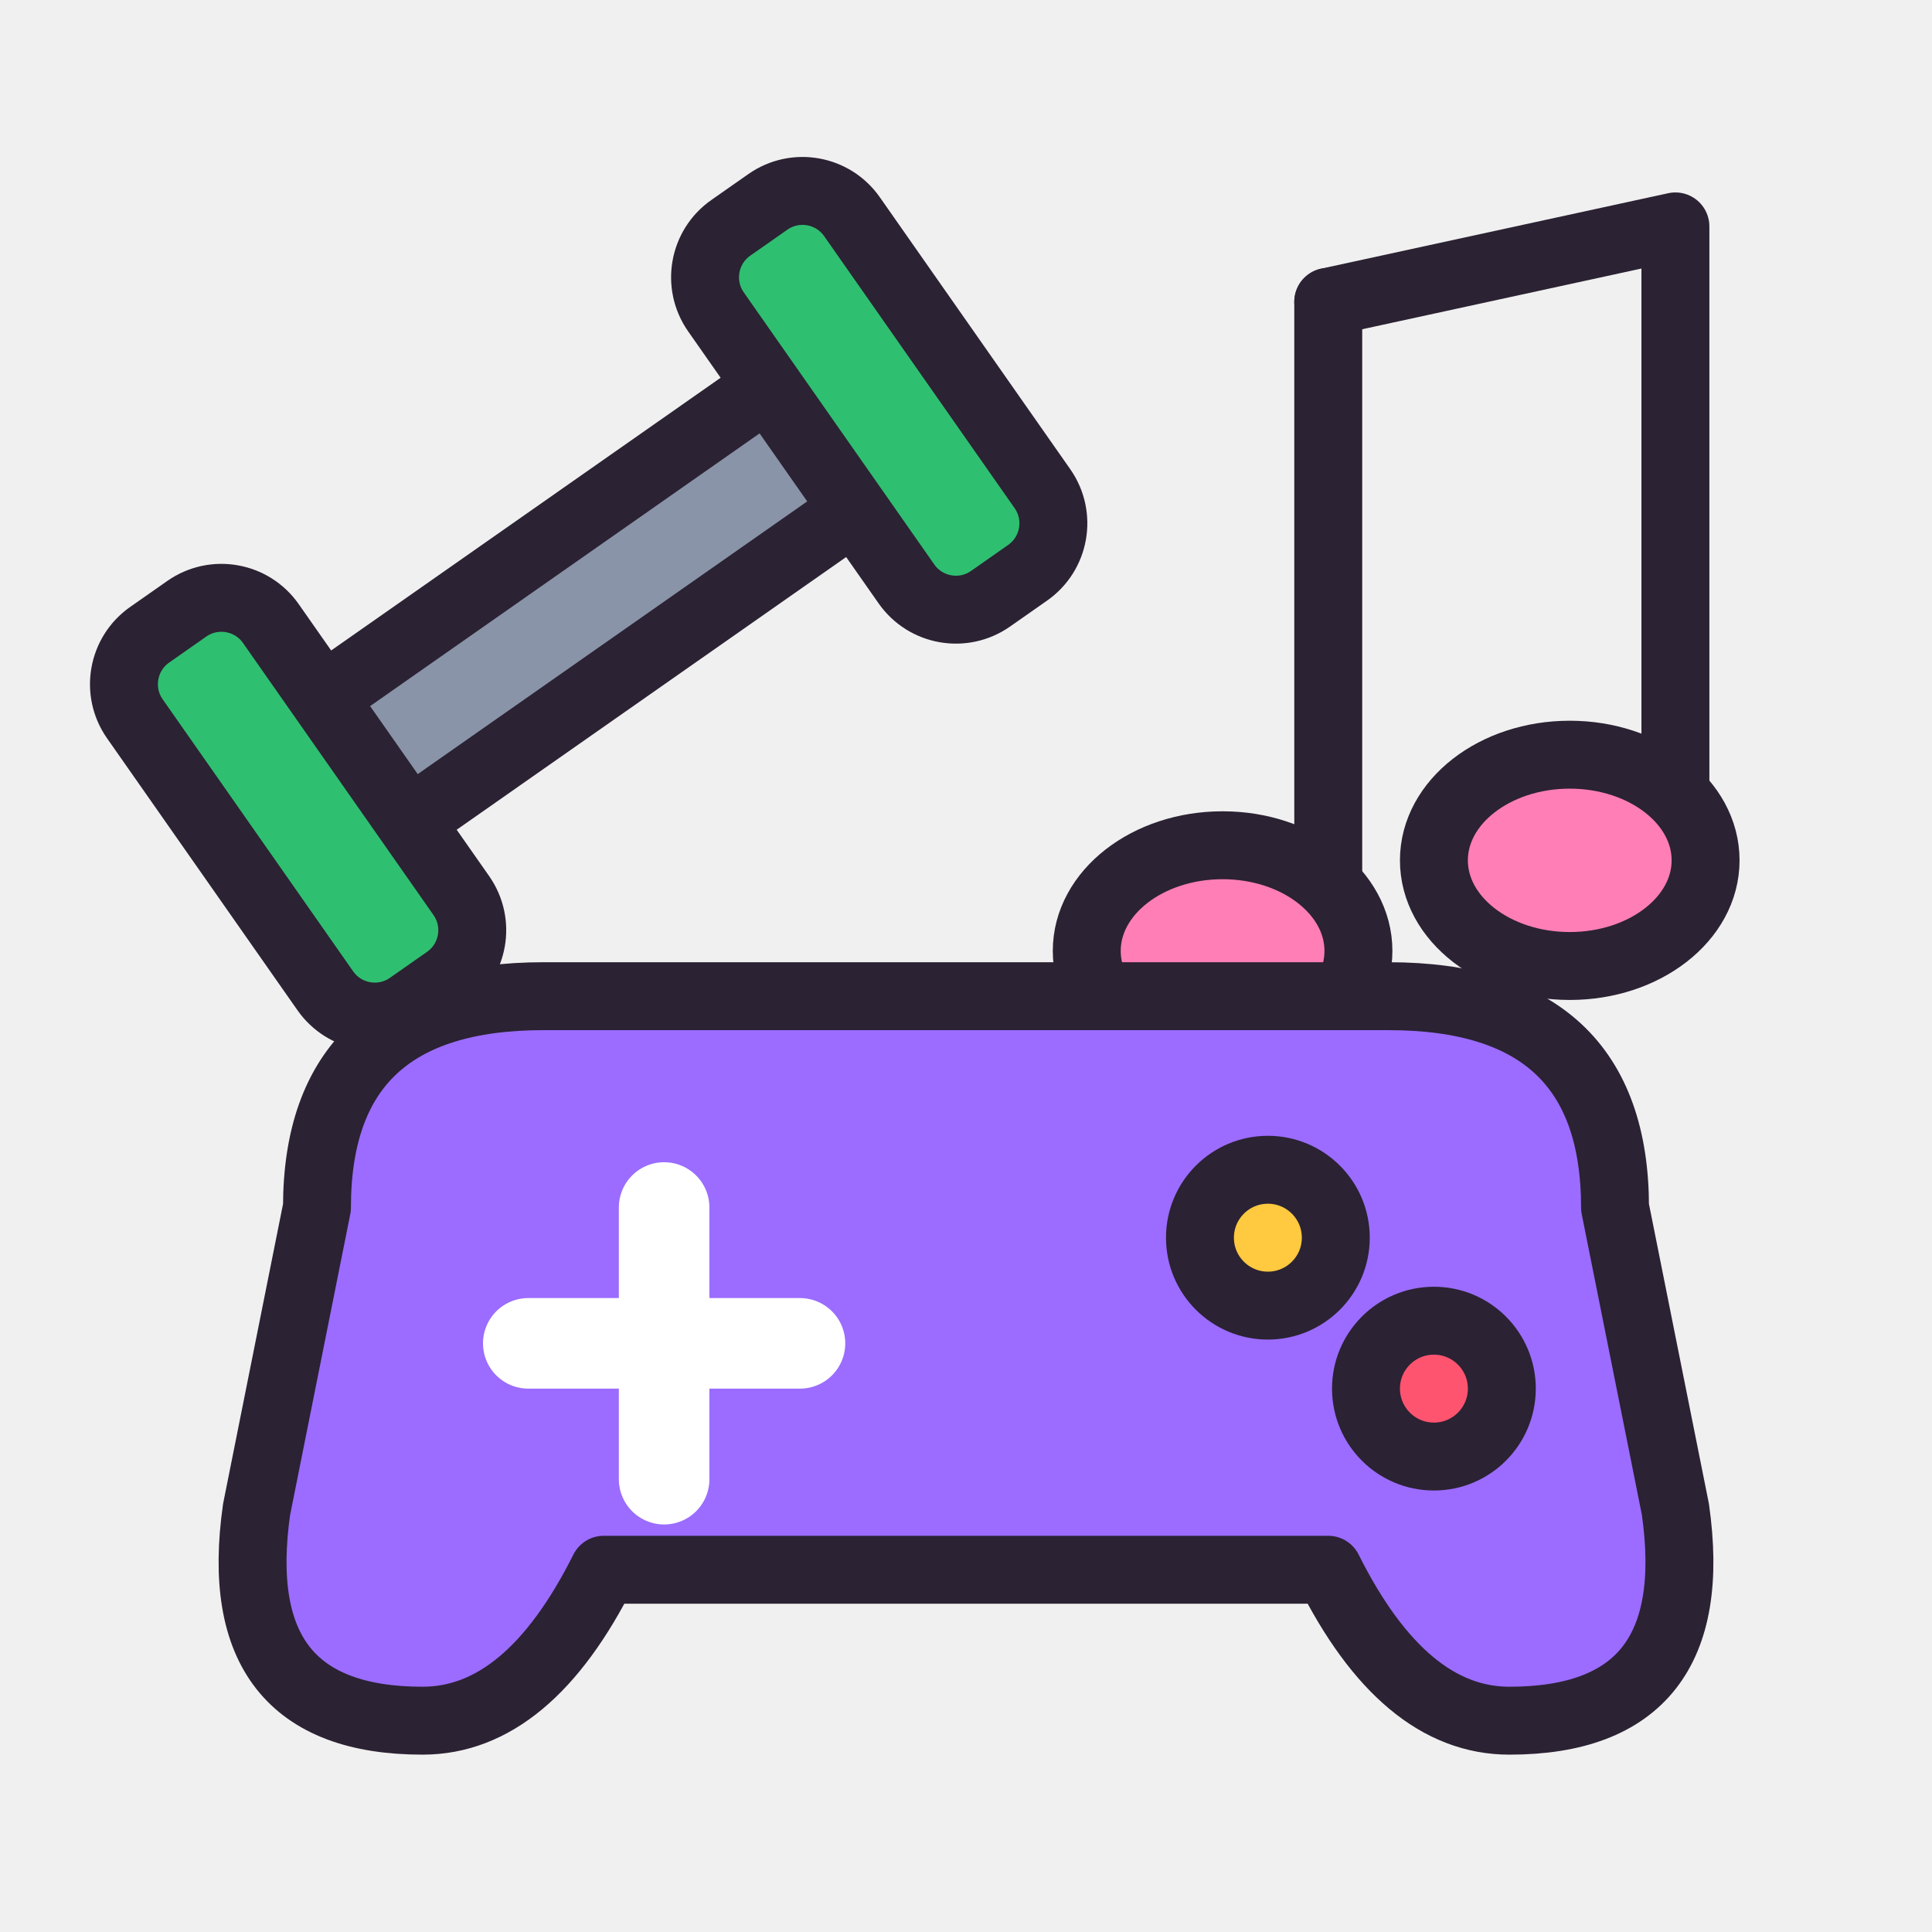
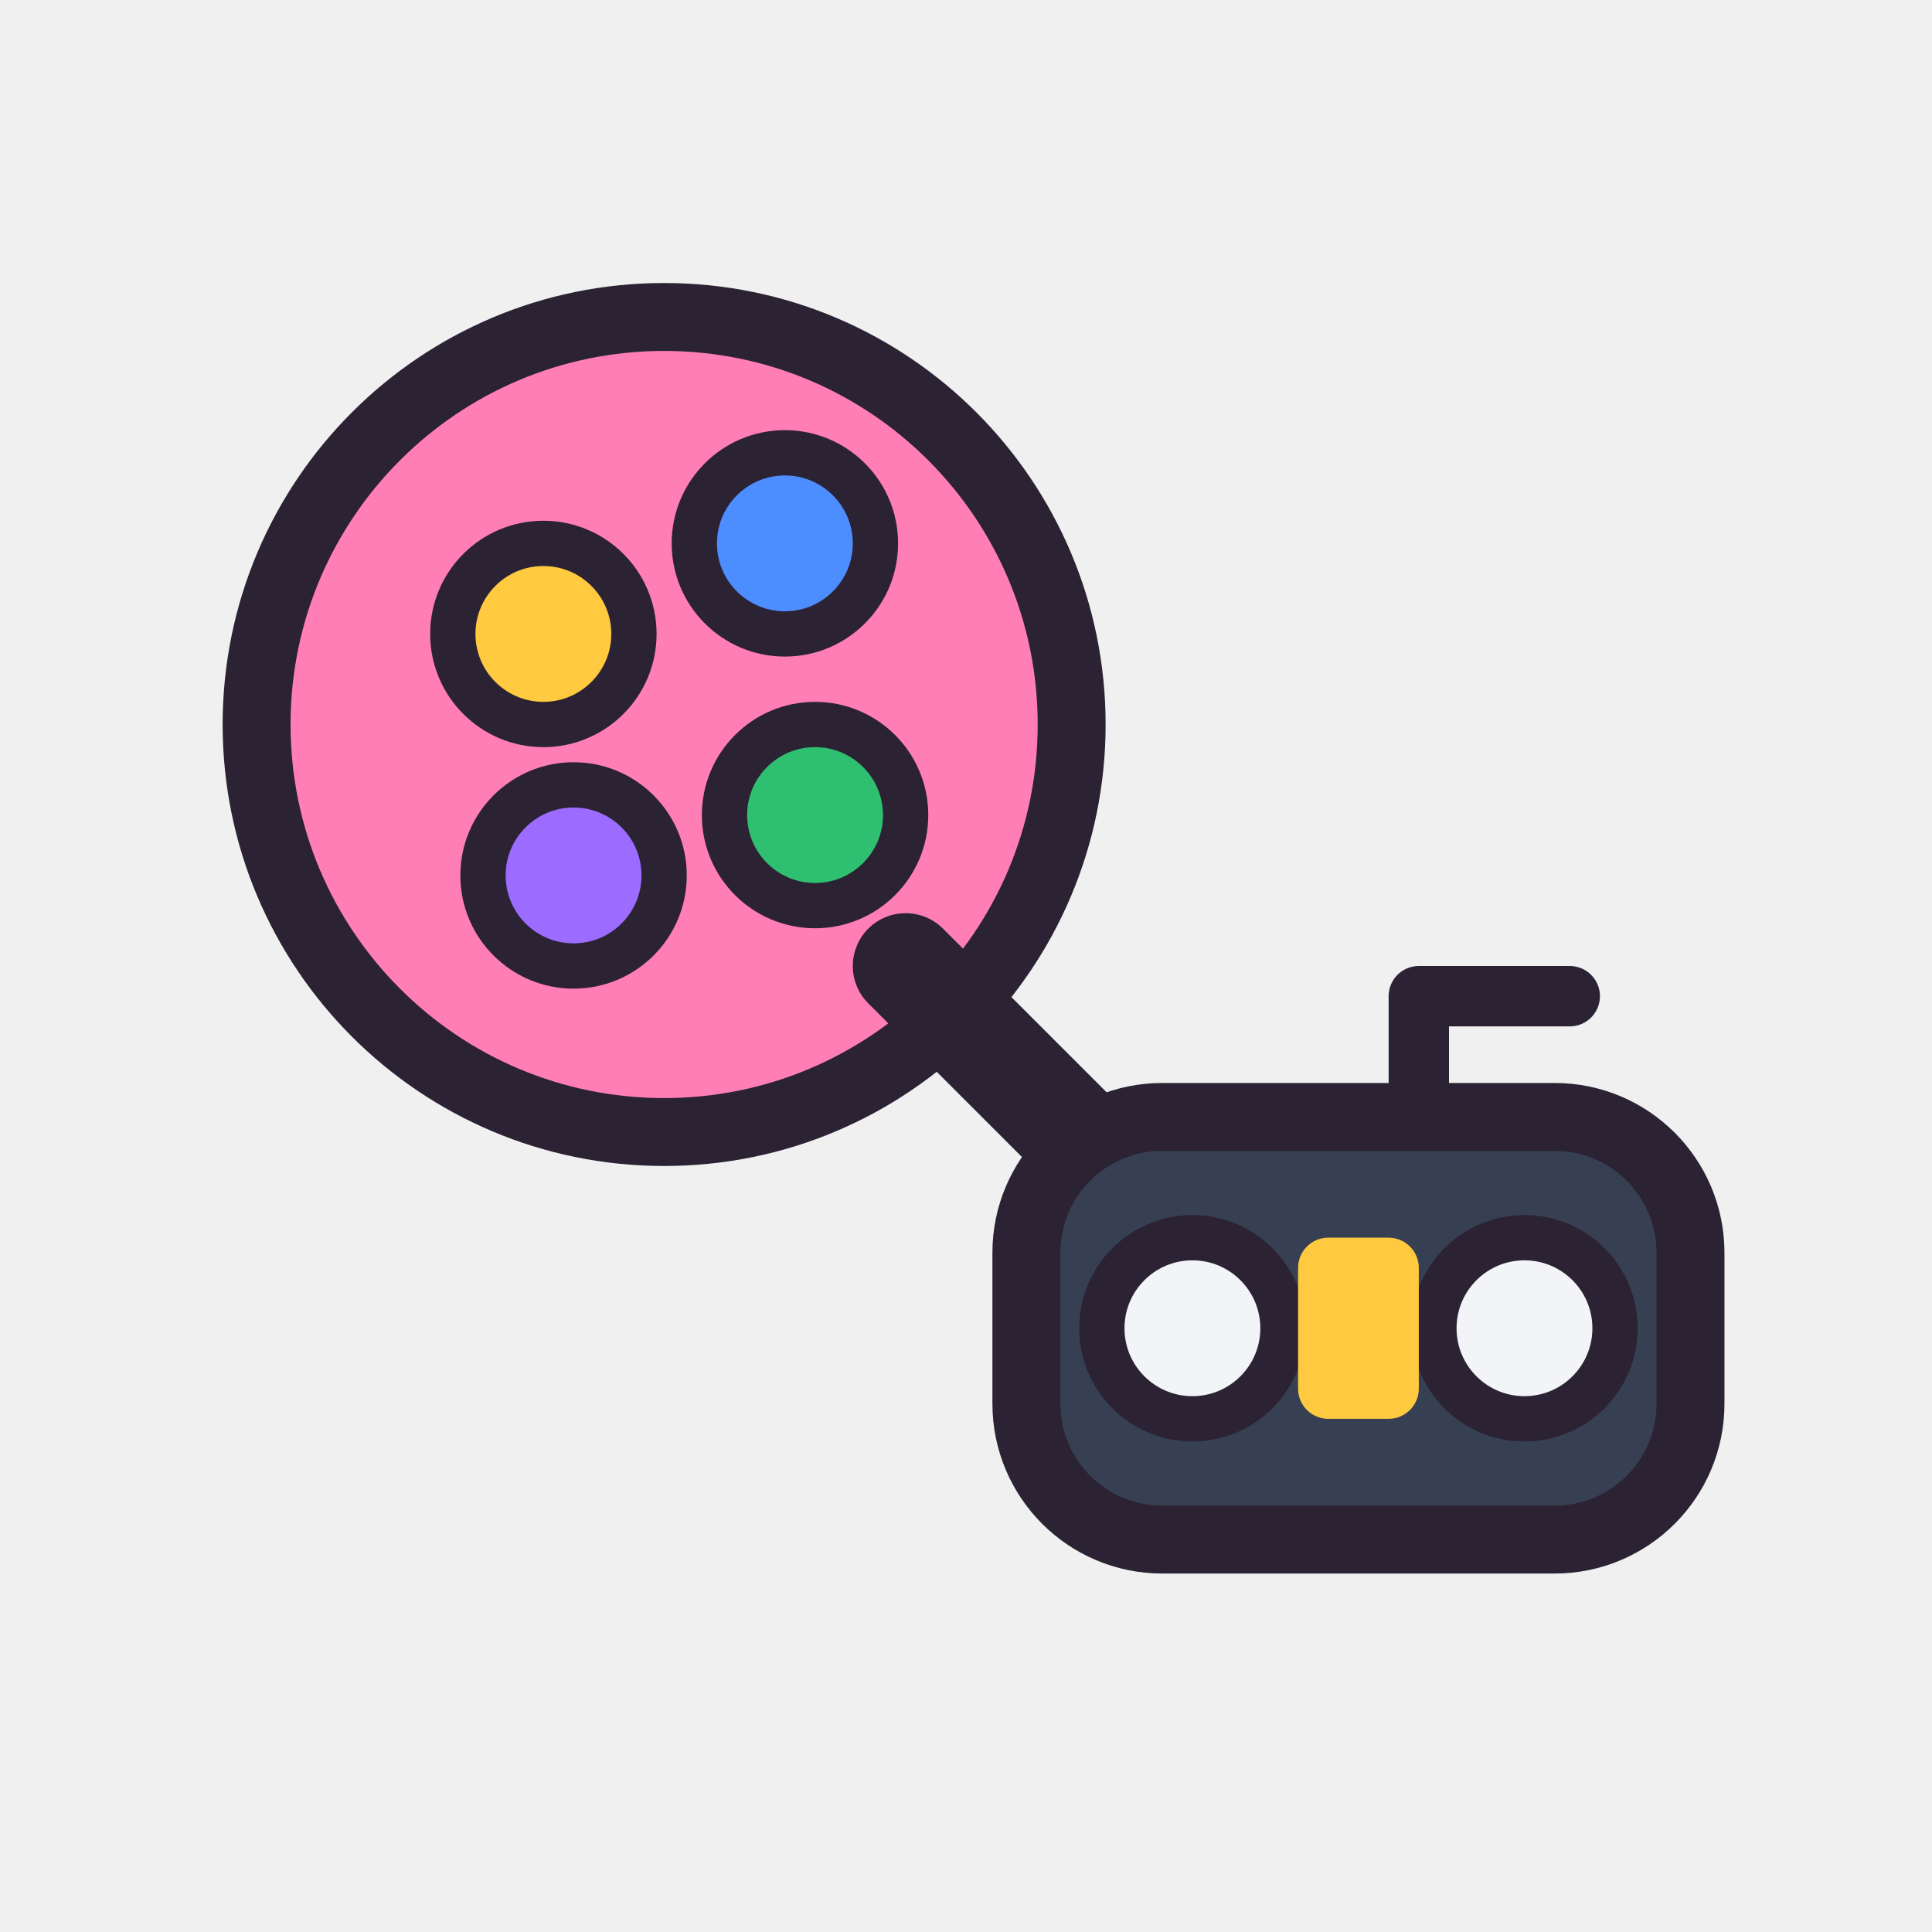
<svg xmlns="http://www.w3.org/2000/svg" viewBox="0 0 256 256" width="128" height="128">
-   <g stroke="#2b2233" stroke-width="9" stroke-linejoin="round" stroke-linecap="round">
-     <g transform="rotate(-35 78 80)">
-       <rect x="38" y="70" width="80" height="20" rx="6" fill="#8a94a8" />
-       <rect x="20" y="50" width="22" height="60" rx="8" fill="#2fbf71" />
-       <rect x="114" y="50" width="22" height="60" rx="8" fill="#2fbf71" />
-     </g>
-     <path d="M176 40L222 30V112" fill="none" />
-     <path d="M176 40V124" fill="none" />
-     <ellipse cx="162" cy="126" rx="18" ry="14" fill="#ff7eb6" />
-     <ellipse cx="208" cy="114" rx="18" ry="14" fill="#ff7eb6" />
-     <path d="M42 160Q42 132 72 132H184Q214 132 214 160L222 200Q226 228 200 228Q186 228 176 208H80Q70 228 56 228Q30 228 34 200Z" fill="#9b6cff" />
-     <circle cx="168" cy="164" r="9" fill="#ffc940" />
-     <circle cx="190" cy="184" r="9" fill="#ff5470" />
-   </g>
-   <path d="M88 160V196M70 178H106" stroke="#ffffff" stroke-width="12" stroke-linecap="round" />
+   <circle cx="88" cy="96" r="54" fill="#ff7eb6" stroke="#2b2233" stroke-width="9" />
+   <circle cx="72" cy="84" r="12" fill="#ffc940" stroke="#2b2233" stroke-width="6" />
+   <circle cx="104" cy="72" r="12" fill="#4c8dff" stroke="#2b2233" stroke-width="6" />
+   <circle cx="108" cy="108" r="12" fill="#2fbf71" stroke="#2b2233" stroke-width="6" />
+   <circle cx="76" cy="116" r="12" fill="#9b6cff" stroke="#2b2233" stroke-width="6" />
+   <path d="M120 128L148 156" fill="none" stroke="#2b2233" stroke-width="14" stroke-linecap="round" />
+   <rect x="136" y="148" width="88" height="56" rx="18" fill="#364052" stroke="#2b2233" stroke-width="9" />
+   <circle cx="158" cy="176" r="12" fill="#f2f4f8" stroke="#2b2233" stroke-width="6" />
+   <circle cx="202" cy="176" r="12" fill="#f2f4f8" stroke="#2b2233" stroke-width="6" />
+   <rect x="172" y="164" width="16" height="24" rx="4" fill="#ffc940" />
+   <path d="M188 148V132H208" fill="none" stroke="#2b2233" stroke-width="8" stroke-linecap="round" stroke-linejoin="round" />
</svg>
